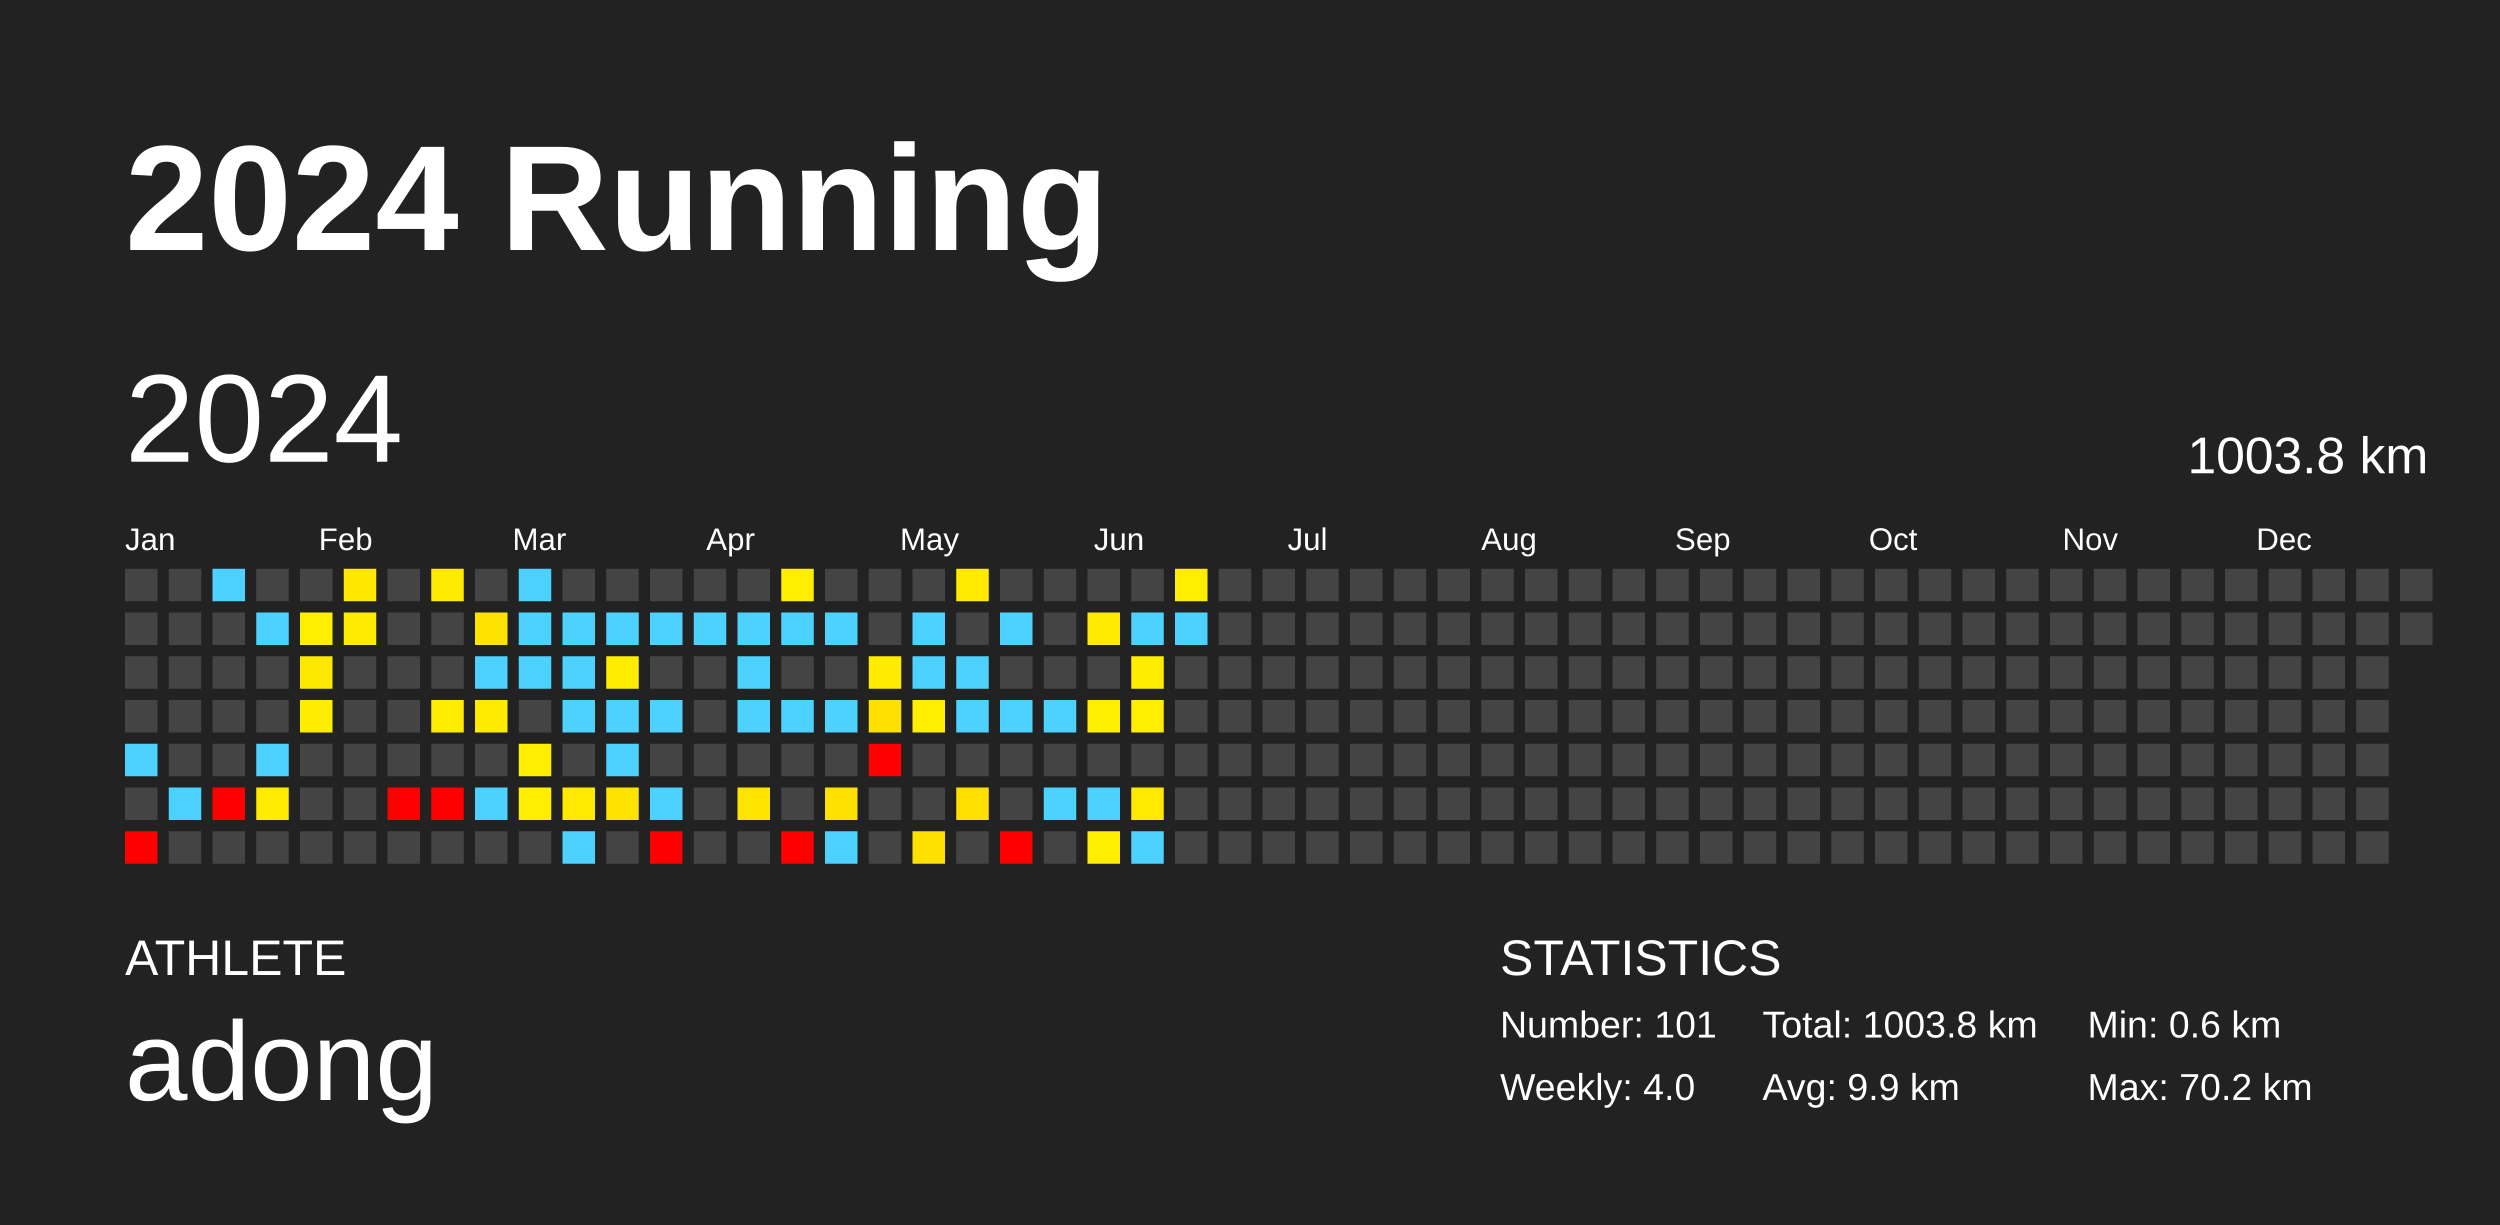
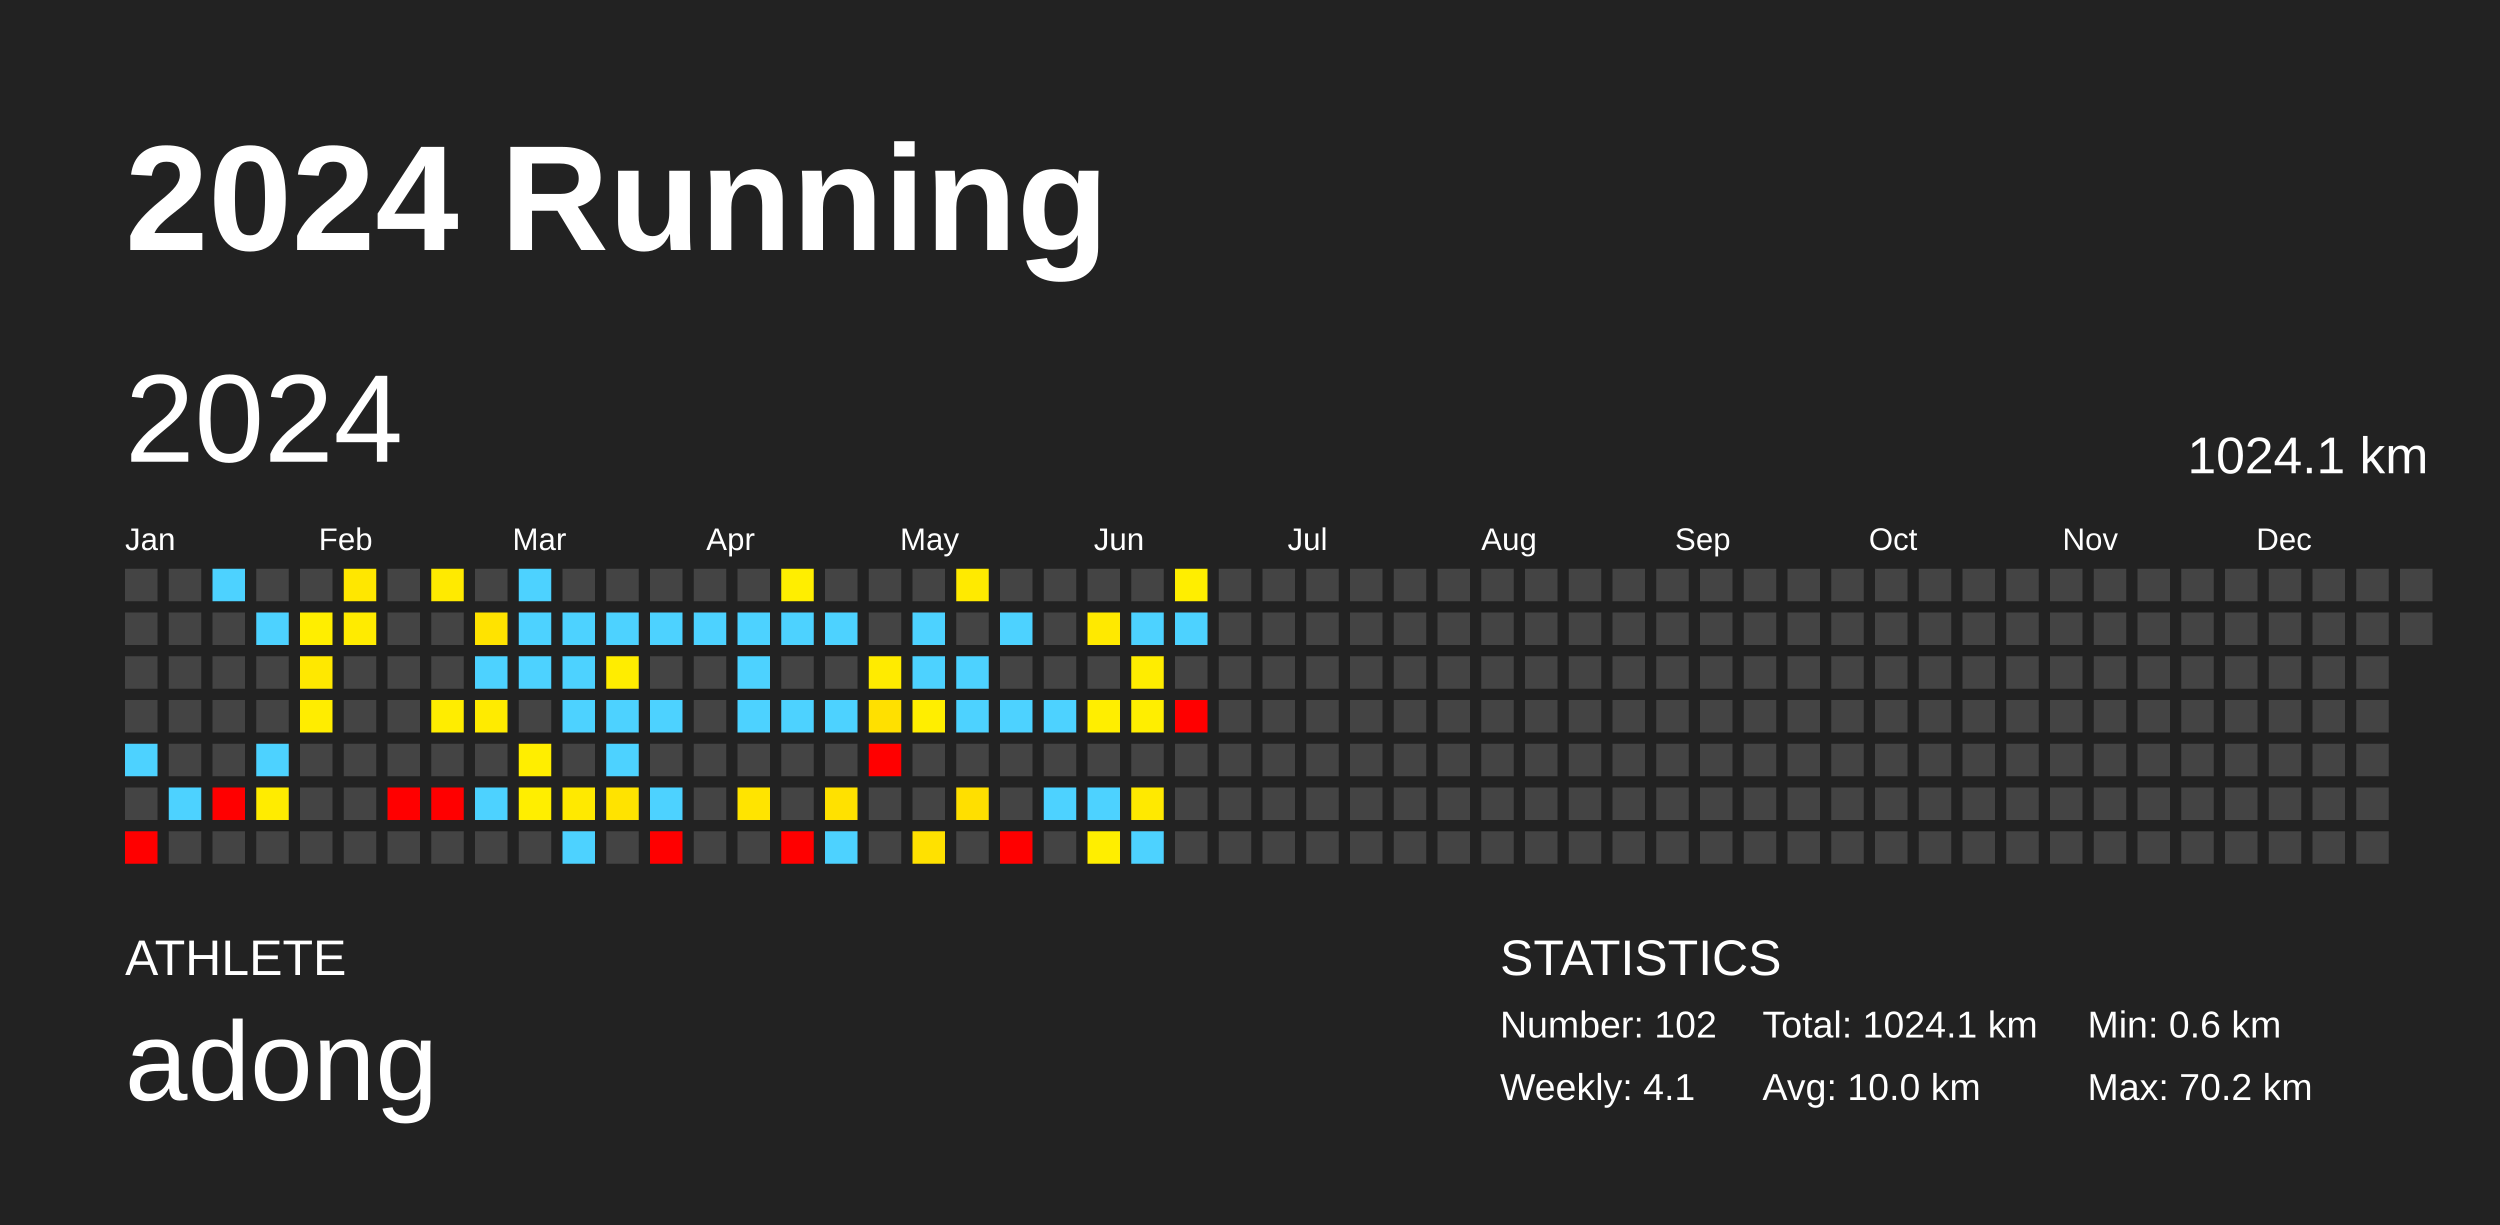
<svg xmlns="http://www.w3.org/2000/svg" baseProfile="full" height="98mm" version="1.1" viewBox="0,0,200,98" width="200mm">
  <defs />
  <rect fill="#222222" height="98" width="200" x="0" y="0" />
  <text fill="#FFFFFF" style="font-size:12px; font-family:Arial; font-weight:bold;" x="10" y="20">2024 Running</text>
  <text fill="#FFFFFF" style="font-size:4px; font-family:Arial" x="10" y="78">ATHLETE</text>
  <text fill="#FFFFFF" style="font-size:9px; font-family:Arial" x="10" y="88">adong</text>
  <text fill="#FFFFFF" style="font-size:4px; font-family:Arial" x="120" y="78">STATISTICS</text>
-   <text fill="#FFFFFF" style="font-size:3px; font-family:Arial" x="120" y="83">Number: 101</text>
-   <text fill="#FFFFFF" style="font-size:3px; font-family:Arial" x="120" y="88">Weekly: 4.0</text>
-   <text fill="#FFFFFF" style="font-size:3px; font-family:Arial" x="141" y="83">Total: 1003.8 km</text>
-   <text fill="#FFFFFF" style="font-size:3px; font-family:Arial" x="141" y="88">Avg: 9.9 km</text>
+   <text fill="#FFFFFF" style="font-size:3px; font-family:Arial" x="120" y="83">Number: 102</text>
+   <text fill="#FFFFFF" style="font-size:3px; font-family:Arial" x="120" y="88">Weekly: 4.1</text>
+   <text fill="#FFFFFF" style="font-size:3px; font-family:Arial" x="141" y="83">Total: 1024.1 km</text>
+   <text fill="#FFFFFF" style="font-size:3px; font-family:Arial" x="141" y="88">Avg: 10.0 km</text>
  <text fill="#FFFFFF" style="font-size:3px; font-family:Arial" x="167" y="83">Min: 0.6 km</text>
  <text fill="#FFFFFF" style="font-size:3px; font-family:Arial" x="167" y="88">Max: 70.2 km</text>
  <text dominant-baseline="hanging" fill="#FFFFFF" style="font-size:10.0px; font-family:Arial;" x="10" y="30">2024</text>
-   <text dominant-baseline="hanging" fill="#FFFFFF" style="font-size:4.125px; font-family:Arial;" x="175" y="35">1003.8 km</text>
+   <text dominant-baseline="hanging" fill="#FFFFFF" style="font-size:4.125px; font-family:Arial;" x="175" y="35">1024.1 km</text>
  <text fill="#FFFFFF" style="font-size:2.5px; font-family:Arial" x="10.0" y="44">Jan</text>
  <text fill="#FFFFFF" style="font-size:2.5px; font-family:Arial" x="25.5" y="44">Feb</text>
  <text fill="#FFFFFF" style="font-size:2.5px; font-family:Arial" x="41.0" y="44">Mar</text>
  <text fill="#FFFFFF" style="font-size:2.5px; font-family:Arial" x="56.5" y="44">Apr</text>
  <text fill="#FFFFFF" style="font-size:2.5px; font-family:Arial" x="72.0" y="44">May</text>
  <text fill="#FFFFFF" style="font-size:2.5px; font-family:Arial" x="87.5" y="44">Jun</text>
  <text fill="#FFFFFF" style="font-size:2.5px; font-family:Arial" x="103.0" y="44">Jul</text>
  <text fill="#FFFFFF" style="font-size:2.5px; font-family:Arial" x="118.5" y="44">Aug</text>
  <text fill="#FFFFFF" style="font-size:2.5px; font-family:Arial" x="134.0" y="44">Sep</text>
  <text fill="#FFFFFF" style="font-size:2.5px; font-family:Arial" x="149.5" y="44">Oct</text>
  <text fill="#FFFFFF" style="font-size:2.5px; font-family:Arial" x="165.0" y="44">Nov</text>
  <text fill="#FFFFFF" style="font-size:2.5px; font-family:Arial" x="180.5" y="44">Dec</text>
  <rect fill="#444444" height="2.6" width="2.6" x="10.0" y="45.5" />
  <rect fill="#444444" height="2.6" width="2.6" x="10.0" y="49.0" />
  <rect fill="#444444" height="2.6" width="2.6" x="10.0" y="52.5" />
  <rect fill="#444444" height="2.6" width="2.6" x="10.0" y="56.0" />
  <rect fill="#4dd2ff" height="2.6" width="2.6" x="10.0" y="59.5" />
  <rect fill="#444444" height="2.6" width="2.6" x="10.0" y="63.0" />
  <rect fill="red" height="2.6" width="2.6" x="10.0" y="66.5" />
  <rect fill="#444444" height="2.6" width="2.6" x="13.5" y="45.5" />
  <rect fill="#444444" height="2.6" width="2.6" x="13.5" y="49.0" />
  <rect fill="#444444" height="2.6" width="2.6" x="13.5" y="52.5" />
  <rect fill="#444444" height="2.6" width="2.6" x="13.5" y="56.0" />
  <rect fill="#444444" height="2.6" width="2.6" x="13.5" y="59.5" />
  <rect fill="#4dd2ff" height="2.6" width="2.6" x="13.5" y="63.0" />
  <rect fill="#444444" height="2.6" width="2.6" x="13.5" y="66.5" />
  <rect fill="#4dd2ff" height="2.6" width="2.6" x="17.0" y="45.5" />
  <rect fill="#444444" height="2.6" width="2.6" x="17.0" y="49.0" />
  <rect fill="#444444" height="2.6" width="2.6" x="17.0" y="52.5" />
  <rect fill="#444444" height="2.6" width="2.6" x="17.0" y="56.0" />
  <rect fill="#444444" height="2.6" width="2.6" x="17.0" y="59.5" />
  <rect fill="red" height="2.6" width="2.6" x="17.0" y="63.0" />
  <rect fill="#444444" height="2.6" width="2.6" x="17.0" y="66.5" />
  <rect fill="#444444" height="2.6" width="2.6" x="20.5" y="45.5" />
  <rect fill="#4dd2ff" height="2.6" width="2.6" x="20.5" y="49.0" />
  <rect fill="#444444" height="2.6" width="2.6" x="20.5" y="52.5" />
  <rect fill="#444444" height="2.6" width="2.6" x="20.5" y="56.0" />
  <rect fill="#4dd2ff" height="2.6" width="2.6" x="20.5" y="59.5" />
  <rect fill="#ffec00" height="2.6" width="2.6" x="20.5" y="63.0" />
  <rect fill="#444444" height="2.6" width="2.6" x="20.5" y="66.5" />
  <rect fill="#444444" height="2.6" width="2.6" x="24.0" y="45.5" />
  <rect fill="#ffee00" height="2.6" width="2.6" x="24.0" y="49.0" />
  <rect fill="#ffe800" height="2.6" width="2.6" x="24.0" y="52.5" />
  <rect fill="#ffed00" height="2.6" width="2.6" x="24.0" y="56.0" />
  <rect fill="#444444" height="2.6" width="2.6" x="24.0" y="59.5" />
  <rect fill="#444444" height="2.6" width="2.6" x="24.0" y="63.0" />
  <rect fill="#444444" height="2.6" width="2.6" x="24.0" y="66.5" />
  <rect fill="#ffe700" height="2.6" width="2.6" x="27.5" y="45.5" />
  <rect fill="#ffeb00" height="2.6" width="2.6" x="27.5" y="49.0" />
  <rect fill="#444444" height="2.6" width="2.6" x="27.5" y="52.5" />
  <rect fill="#444444" height="2.6" width="2.6" x="27.5" y="56.0" />
  <rect fill="#444444" height="2.6" width="2.6" x="27.5" y="59.5" />
  <rect fill="#444444" height="2.6" width="2.6" x="27.5" y="63.0" />
  <rect fill="#444444" height="2.6" width="2.6" x="27.5" y="66.5" />
  <rect fill="#444444" height="2.6" width="2.6" x="31.0" y="45.5" />
  <rect fill="#444444" height="2.6" width="2.6" x="31.0" y="49.0" />
  <rect fill="#444444" height="2.6" width="2.6" x="31.0" y="52.5" />
  <rect fill="#444444" height="2.6" width="2.6" x="31.0" y="56.0" />
  <rect fill="#444444" height="2.6" width="2.6" x="31.0" y="59.5" />
  <rect fill="red" height="2.6" width="2.6" x="31.0" y="63.0" />
  <rect fill="#444444" height="2.6" width="2.6" x="31.0" y="66.5" />
  <rect fill="#ffea00" height="2.6" width="2.6" x="34.5" y="45.5" />
  <rect fill="#444444" height="2.6" width="2.6" x="34.5" y="49.0" />
  <rect fill="#444444" height="2.6" width="2.6" x="34.5" y="52.5" />
  <rect fill="#ffed00" height="2.6" width="2.6" x="34.5" y="56.0" />
  <rect fill="#444444" height="2.6" width="2.6" x="34.5" y="59.5" />
  <rect fill="red" height="2.6" width="2.6" x="34.5" y="63.0" />
  <rect fill="#444444" height="2.6" width="2.6" x="34.5" y="66.5" />
  <rect fill="#444444" height="2.6" width="2.6" x="38.0" y="45.5" />
  <rect fill="#ffe300" height="2.6" width="2.6" x="38.0" y="49.0" />
  <rect fill="#4dd2ff" height="2.6" width="2.6" x="38.0" y="52.5" />
  <rect fill="#ffeb00" height="2.6" width="2.6" x="38.0" y="56.0" />
  <rect fill="#444444" height="2.6" width="2.6" x="38.0" y="59.5" />
  <rect fill="#4dd2ff" height="2.6" width="2.6" x="38.0" y="63.0" />
  <rect fill="#444444" height="2.6" width="2.6" x="38.0" y="66.5" />
  <rect fill="#4dd2ff" height="2.6" width="2.6" x="41.5" y="45.5" />
  <rect fill="#4dd2ff" height="2.6" width="2.6" x="41.5" y="49.0" />
  <rect fill="#4dd2ff" height="2.6" width="2.6" x="41.5" y="52.5" />
  <rect fill="#444444" height="2.6" width="2.6" x="41.5" y="56.0" />
  <rect fill="#ffee00" height="2.6" width="2.6" x="41.5" y="59.5" />
  <rect fill="#ffee00" height="2.6" width="2.6" x="41.5" y="63.0" />
  <rect fill="#444444" height="2.6" width="2.6" x="41.5" y="66.5" />
  <rect fill="#444444" height="2.6" width="2.6" x="45.0" y="45.5" />
  <rect fill="#4dd2ff" height="2.6" width="2.6" x="45.0" y="49.0" />
  <rect fill="#4dd2ff" height="2.6" width="2.6" x="45.0" y="52.5" />
  <rect fill="#4dd2ff" height="2.6" width="2.6" x="45.0" y="56.0" />
  <rect fill="#444444" height="2.6" width="2.6" x="45.0" y="59.5" />
  <rect fill="#ffe900" height="2.6" width="2.6" x="45.0" y="63.0" />
  <rect fill="#4dd2ff" height="2.6" width="2.6" x="45.0" y="66.5" />
  <rect fill="#444444" height="2.6" width="2.6" x="48.5" y="45.5" />
  <rect fill="#4dd2ff" height="2.6" width="2.6" x="48.5" y="49.0" />
  <rect fill="#ffed00" height="2.6" width="2.6" x="48.5" y="52.5" />
  <rect fill="#4dd2ff" height="2.6" width="2.6" x="48.5" y="56.0" />
  <rect fill="#4dd2ff" height="2.6" width="2.6" x="48.5" y="59.5" />
  <rect fill="#ffe300" height="2.6" width="2.6" x="48.5" y="63.0" />
  <rect fill="#444444" height="2.6" width="2.6" x="48.5" y="66.5" />
  <rect fill="#444444" height="2.6" width="2.6" x="52.0" y="45.5" />
  <rect fill="#4dd2ff" height="2.6" width="2.6" x="52.0" y="49.0" />
  <rect fill="#444444" height="2.6" width="2.6" x="52.0" y="52.5" />
  <rect fill="#4dd2ff" height="2.6" width="2.6" x="52.0" y="56.0" />
  <rect fill="#444444" height="2.6" width="2.6" x="52.0" y="59.5" />
  <rect fill="#4dd2ff" height="2.6" width="2.6" x="52.0" y="63.0" />
  <rect fill="red" height="2.6" width="2.6" x="52.0" y="66.5" />
  <rect fill="#444444" height="2.6" width="2.6" x="55.5" y="45.5" />
  <rect fill="#4dd2ff" height="2.6" width="2.6" x="55.5" y="49.0" />
  <rect fill="#444444" height="2.6" width="2.6" x="55.5" y="52.5" />
  <rect fill="#444444" height="2.6" width="2.6" x="55.5" y="56.0" />
  <rect fill="#444444" height="2.6" width="2.6" x="55.5" y="59.5" />
  <rect fill="#444444" height="2.6" width="2.6" x="55.5" y="63.0" />
  <rect fill="#444444" height="2.6" width="2.6" x="55.5" y="66.5" />
  <rect fill="#444444" height="2.6" width="2.6" x="59.0" y="45.5" />
  <rect fill="#4dd2ff" height="2.6" width="2.6" x="59.0" y="49.0" />
  <rect fill="#4dd2ff" height="2.6" width="2.6" x="59.0" y="52.5" />
  <rect fill="#4dd2ff" height="2.6" width="2.6" x="59.0" y="56.0" />
  <rect fill="#444444" height="2.6" width="2.6" x="59.0" y="59.5" />
  <rect fill="#ffe400" height="2.6" width="2.6" x="59.0" y="63.0" />
  <rect fill="#444444" height="2.6" width="2.6" x="59.0" y="66.5" />
  <rect fill="#ffee00" height="2.6" width="2.6" x="62.5" y="45.5" />
  <rect fill="#4dd2ff" height="2.6" width="2.6" x="62.5" y="49.0" />
  <rect fill="#444444" height="2.6" width="2.6" x="62.5" y="52.5" />
  <rect fill="#4dd2ff" height="2.6" width="2.6" x="62.5" y="56.0" />
  <rect fill="#444444" height="2.6" width="2.6" x="62.5" y="59.5" />
  <rect fill="#444444" height="2.6" width="2.6" x="62.5" y="63.0" />
  <rect fill="red" height="2.6" width="2.6" x="62.5" y="66.5" />
  <rect fill="#444444" height="2.6" width="2.6" x="66.0" y="45.5" />
  <rect fill="#4dd2ff" height="2.6" width="2.6" x="66.0" y="49.0" />
  <rect fill="#444444" height="2.6" width="2.6" x="66.0" y="52.5" />
  <rect fill="#4dd2ff" height="2.6" width="2.6" x="66.0" y="56.0" />
  <rect fill="#444444" height="2.6" width="2.6" x="66.0" y="59.5" />
  <rect fill="#ffe100" height="2.6" width="2.6" x="66.0" y="63.0" />
  <rect fill="#4dd2ff" height="2.6" width="2.6" x="66.0" y="66.5" />
  <rect fill="#444444" height="2.6" width="2.6" x="69.5" y="45.5" />
  <rect fill="#444444" height="2.6" width="2.6" x="69.5" y="49.0" />
  <rect fill="#ffeb00" height="2.6" width="2.6" x="69.5" y="52.5" />
  <rect fill="#ffe000" height="2.6" width="2.6" x="69.5" y="56.0" />
  <rect fill="red" height="2.6" width="2.6" x="69.5" y="59.5" />
  <rect fill="#444444" height="2.6" width="2.6" x="69.5" y="63.0" />
  <rect fill="#444444" height="2.6" width="2.6" x="69.5" y="66.5" />
  <rect fill="#444444" height="2.6" width="2.6" x="73.0" y="45.5" />
  <rect fill="#4dd2ff" height="2.6" width="2.6" x="73.0" y="49.0" />
  <rect fill="#4dd2ff" height="2.6" width="2.6" x="73.0" y="52.5" />
  <rect fill="#ffee00" height="2.6" width="2.6" x="73.0" y="56.0" />
  <rect fill="#444444" height="2.6" width="2.6" x="73.0" y="59.5" />
  <rect fill="#444444" height="2.6" width="2.6" x="73.0" y="63.0" />
  <rect fill="#ffe100" height="2.6" width="2.6" x="73.0" y="66.5" />
  <rect fill="#ffea00" height="2.6" width="2.6" x="76.5" y="45.5" />
  <rect fill="#444444" height="2.6" width="2.6" x="76.5" y="49.0" />
  <rect fill="#4dd2ff" height="2.6" width="2.6" x="76.5" y="52.5" />
  <rect fill="#4dd2ff" height="2.6" width="2.6" x="76.5" y="56.0" />
  <rect fill="#444444" height="2.6" width="2.6" x="76.5" y="59.5" />
  <rect fill="#ffdf00" height="2.6" width="2.6" x="76.5" y="63.0" />
  <rect fill="#444444" height="2.6" width="2.6" x="76.5" y="66.5" />
  <rect fill="#444444" height="2.6" width="2.6" x="80.0" y="45.5" />
  <rect fill="#4dd2ff" height="2.6" width="2.6" x="80.0" y="49.0" />
  <rect fill="#444444" height="2.6" width="2.6" x="80.0" y="52.5" />
  <rect fill="#4dd2ff" height="2.6" width="2.6" x="80.0" y="56.0" />
  <rect fill="#444444" height="2.6" width="2.6" x="80.0" y="59.5" />
  <rect fill="#444444" height="2.6" width="2.6" x="80.0" y="63.0" />
  <rect fill="red" height="2.6" width="2.6" x="80.0" y="66.5" />
  <rect fill="#444444" height="2.6" width="2.6" x="83.5" y="45.5" />
  <rect fill="#444444" height="2.6" width="2.6" x="83.5" y="49.0" />
  <rect fill="#444444" height="2.6" width="2.6" x="83.5" y="52.5" />
  <rect fill="#4dd2ff" height="2.6" width="2.6" x="83.5" y="56.0" />
  <rect fill="#444444" height="2.6" width="2.6" x="83.5" y="59.5" />
  <rect fill="#4dd2ff" height="2.6" width="2.6" x="83.5" y="63.0" />
  <rect fill="#444444" height="2.6" width="2.6" x="83.5" y="66.5" />
  <rect fill="#444444" height="2.6" width="2.6" x="87.0" y="45.5" />
  <rect fill="#ffe900" height="2.6" width="2.6" x="87.0" y="49.0" />
  <rect fill="#444444" height="2.6" width="2.6" x="87.0" y="52.5" />
  <rect fill="#ffee00" height="2.6" width="2.6" x="87.0" y="56.0" />
  <rect fill="#444444" height="2.6" width="2.6" x="87.0" y="59.5" />
  <rect fill="#4dd2ff" height="2.6" width="2.6" x="87.0" y="63.0" />
  <rect fill="#ffee00" height="2.6" width="2.6" x="87.0" y="66.5" />
  <rect fill="#444444" height="2.6" width="2.6" x="90.5" y="45.5" />
  <rect fill="#4dd2ff" height="2.6" width="2.6" x="90.5" y="49.0" />
  <rect fill="#ffed00" height="2.6" width="2.6" x="90.5" y="52.5" />
  <rect fill="#ffee00" height="2.6" width="2.6" x="90.5" y="56.0" />
  <rect fill="#444444" height="2.6" width="2.6" x="90.5" y="59.5" />
  <rect fill="#ffe900" height="2.6" width="2.6" x="90.5" y="63.0" />
  <rect fill="#4dd2ff" height="2.6" width="2.6" x="90.5" y="66.5" />
  <rect fill="#ffee00" height="2.6" width="2.6" x="94.0" y="45.5" />
  <rect fill="#4dd2ff" height="2.6" width="2.6" x="94.0" y="49.0" />
  <rect fill="#444444" height="2.6" width="2.6" x="94.0" y="52.5" />
-   <rect fill="#444444" height="2.6" width="2.6" x="94.0" y="56.0" />
+   <rect fill="red" height="2.6" width="2.6" x="94.0" y="56.0" />
  <rect fill="#444444" height="2.6" width="2.6" x="94.0" y="59.5" />
  <rect fill="#444444" height="2.6" width="2.6" x="94.0" y="63.0" />
  <rect fill="#444444" height="2.6" width="2.6" x="94.0" y="66.5" />
  <rect fill="#444444" height="2.6" width="2.6" x="97.5" y="45.5" />
  <rect fill="#444444" height="2.6" width="2.6" x="97.5" y="49.0" />
  <rect fill="#444444" height="2.6" width="2.6" x="97.5" y="52.5" />
  <rect fill="#444444" height="2.6" width="2.6" x="97.5" y="56.0" />
  <rect fill="#444444" height="2.6" width="2.6" x="97.5" y="59.5" />
  <rect fill="#444444" height="2.6" width="2.6" x="97.5" y="63.0" />
  <rect fill="#444444" height="2.6" width="2.6" x="97.5" y="66.5" />
  <rect fill="#444444" height="2.6" width="2.6" x="101.0" y="45.5" />
  <rect fill="#444444" height="2.6" width="2.6" x="101.0" y="49.0" />
  <rect fill="#444444" height="2.6" width="2.6" x="101.0" y="52.5" />
  <rect fill="#444444" height="2.6" width="2.6" x="101.0" y="56.0" />
  <rect fill="#444444" height="2.6" width="2.6" x="101.0" y="59.5" />
  <rect fill="#444444" height="2.6" width="2.6" x="101.0" y="63.0" />
  <rect fill="#444444" height="2.6" width="2.6" x="101.0" y="66.5" />
  <rect fill="#444444" height="2.6" width="2.6" x="104.5" y="45.5" />
  <rect fill="#444444" height="2.6" width="2.6" x="104.5" y="49.0" />
  <rect fill="#444444" height="2.6" width="2.6" x="104.5" y="52.5" />
  <rect fill="#444444" height="2.6" width="2.6" x="104.5" y="56.0" />
  <rect fill="#444444" height="2.6" width="2.6" x="104.5" y="59.5" />
  <rect fill="#444444" height="2.6" width="2.6" x="104.5" y="63.0" />
  <rect fill="#444444" height="2.6" width="2.6" x="104.5" y="66.5" />
  <rect fill="#444444" height="2.6" width="2.6" x="108.0" y="45.5" />
  <rect fill="#444444" height="2.6" width="2.6" x="108.0" y="49.0" />
  <rect fill="#444444" height="2.6" width="2.6" x="108.0" y="52.5" />
  <rect fill="#444444" height="2.6" width="2.6" x="108.0" y="56.0" />
  <rect fill="#444444" height="2.6" width="2.6" x="108.0" y="59.5" />
  <rect fill="#444444" height="2.6" width="2.6" x="108.0" y="63.0" />
  <rect fill="#444444" height="2.6" width="2.6" x="108.0" y="66.5" />
  <rect fill="#444444" height="2.6" width="2.6" x="111.5" y="45.5" />
  <rect fill="#444444" height="2.6" width="2.6" x="111.5" y="49.0" />
  <rect fill="#444444" height="2.6" width="2.6" x="111.5" y="52.5" />
  <rect fill="#444444" height="2.6" width="2.6" x="111.5" y="56.0" />
  <rect fill="#444444" height="2.6" width="2.6" x="111.5" y="59.5" />
  <rect fill="#444444" height="2.6" width="2.6" x="111.5" y="63.0" />
  <rect fill="#444444" height="2.6" width="2.6" x="111.5" y="66.5" />
  <rect fill="#444444" height="2.6" width="2.6" x="115.0" y="45.5" />
  <rect fill="#444444" height="2.6" width="2.6" x="115.0" y="49.0" />
  <rect fill="#444444" height="2.6" width="2.6" x="115.0" y="52.5" />
  <rect fill="#444444" height="2.6" width="2.6" x="115.0" y="56.0" />
  <rect fill="#444444" height="2.6" width="2.6" x="115.0" y="59.5" />
  <rect fill="#444444" height="2.6" width="2.6" x="115.0" y="63.0" />
  <rect fill="#444444" height="2.6" width="2.6" x="115.0" y="66.5" />
  <rect fill="#444444" height="2.6" width="2.6" x="118.5" y="45.5" />
  <rect fill="#444444" height="2.6" width="2.6" x="118.5" y="49.0" />
  <rect fill="#444444" height="2.6" width="2.6" x="118.5" y="52.5" />
  <rect fill="#444444" height="2.6" width="2.6" x="118.5" y="56.0" />
  <rect fill="#444444" height="2.6" width="2.6" x="118.5" y="59.5" />
  <rect fill="#444444" height="2.6" width="2.6" x="118.5" y="63.0" />
  <rect fill="#444444" height="2.6" width="2.6" x="118.5" y="66.5" />
  <rect fill="#444444" height="2.6" width="2.6" x="122.0" y="45.5" />
  <rect fill="#444444" height="2.6" width="2.6" x="122.0" y="49.0" />
  <rect fill="#444444" height="2.6" width="2.6" x="122.0" y="52.5" />
  <rect fill="#444444" height="2.6" width="2.6" x="122.0" y="56.0" />
  <rect fill="#444444" height="2.6" width="2.6" x="122.0" y="59.5" />
  <rect fill="#444444" height="2.6" width="2.6" x="122.0" y="63.0" />
  <rect fill="#444444" height="2.6" width="2.6" x="122.0" y="66.5" />
  <rect fill="#444444" height="2.6" width="2.6" x="125.5" y="45.5" />
  <rect fill="#444444" height="2.6" width="2.6" x="125.5" y="49.0" />
  <rect fill="#444444" height="2.6" width="2.6" x="125.5" y="52.5" />
  <rect fill="#444444" height="2.6" width="2.6" x="125.5" y="56.0" />
  <rect fill="#444444" height="2.6" width="2.6" x="125.5" y="59.5" />
  <rect fill="#444444" height="2.6" width="2.6" x="125.5" y="63.0" />
  <rect fill="#444444" height="2.6" width="2.6" x="125.5" y="66.5" />
  <rect fill="#444444" height="2.6" width="2.6" x="129.0" y="45.5" />
  <rect fill="#444444" height="2.6" width="2.6" x="129.0" y="49.0" />
  <rect fill="#444444" height="2.6" width="2.6" x="129.0" y="52.5" />
  <rect fill="#444444" height="2.6" width="2.6" x="129.0" y="56.0" />
  <rect fill="#444444" height="2.6" width="2.6" x="129.0" y="59.5" />
  <rect fill="#444444" height="2.6" width="2.6" x="129.0" y="63.0" />
  <rect fill="#444444" height="2.6" width="2.6" x="129.0" y="66.5" />
  <rect fill="#444444" height="2.6" width="2.6" x="132.5" y="45.5" />
  <rect fill="#444444" height="2.6" width="2.6" x="132.5" y="49.0" />
  <rect fill="#444444" height="2.6" width="2.6" x="132.5" y="52.5" />
  <rect fill="#444444" height="2.6" width="2.6" x="132.5" y="56.0" />
  <rect fill="#444444" height="2.6" width="2.6" x="132.5" y="59.5" />
  <rect fill="#444444" height="2.6" width="2.6" x="132.5" y="63.0" />
  <rect fill="#444444" height="2.6" width="2.6" x="132.5" y="66.5" />
  <rect fill="#444444" height="2.6" width="2.6" x="136.0" y="45.5" />
  <rect fill="#444444" height="2.6" width="2.6" x="136.0" y="49.0" />
  <rect fill="#444444" height="2.6" width="2.6" x="136.0" y="52.5" />
  <rect fill="#444444" height="2.6" width="2.6" x="136.0" y="56.0" />
  <rect fill="#444444" height="2.6" width="2.6" x="136.0" y="59.5" />
  <rect fill="#444444" height="2.6" width="2.6" x="136.0" y="63.0" />
  <rect fill="#444444" height="2.6" width="2.6" x="136.0" y="66.5" />
  <rect fill="#444444" height="2.6" width="2.6" x="139.5" y="45.5" />
  <rect fill="#444444" height="2.6" width="2.6" x="139.5" y="49.0" />
  <rect fill="#444444" height="2.6" width="2.6" x="139.5" y="52.5" />
  <rect fill="#444444" height="2.6" width="2.6" x="139.5" y="56.0" />
  <rect fill="#444444" height="2.6" width="2.6" x="139.5" y="59.5" />
  <rect fill="#444444" height="2.6" width="2.6" x="139.5" y="63.0" />
  <rect fill="#444444" height="2.6" width="2.6" x="139.5" y="66.5" />
  <rect fill="#444444" height="2.6" width="2.6" x="143.0" y="45.5" />
  <rect fill="#444444" height="2.6" width="2.6" x="143.0" y="49.0" />
  <rect fill="#444444" height="2.6" width="2.6" x="143.0" y="52.5" />
  <rect fill="#444444" height="2.6" width="2.6" x="143.0" y="56.0" />
  <rect fill="#444444" height="2.6" width="2.6" x="143.0" y="59.5" />
  <rect fill="#444444" height="2.6" width="2.6" x="143.0" y="63.0" />
  <rect fill="#444444" height="2.6" width="2.6" x="143.0" y="66.5" />
  <rect fill="#444444" height="2.6" width="2.6" x="146.5" y="45.5" />
  <rect fill="#444444" height="2.6" width="2.6" x="146.5" y="49.0" />
  <rect fill="#444444" height="2.6" width="2.6" x="146.5" y="52.5" />
  <rect fill="#444444" height="2.6" width="2.6" x="146.5" y="56.0" />
  <rect fill="#444444" height="2.6" width="2.6" x="146.5" y="59.5" />
  <rect fill="#444444" height="2.6" width="2.6" x="146.5" y="63.0" />
  <rect fill="#444444" height="2.6" width="2.6" x="146.5" y="66.5" />
  <rect fill="#444444" height="2.6" width="2.6" x="150.0" y="45.5" />
  <rect fill="#444444" height="2.6" width="2.6" x="150.0" y="49.0" />
  <rect fill="#444444" height="2.6" width="2.6" x="150.0" y="52.5" />
  <rect fill="#444444" height="2.6" width="2.6" x="150.0" y="56.0" />
  <rect fill="#444444" height="2.6" width="2.6" x="150.0" y="59.5" />
  <rect fill="#444444" height="2.6" width="2.6" x="150.0" y="63.0" />
  <rect fill="#444444" height="2.6" width="2.6" x="150.0" y="66.5" />
  <rect fill="#444444" height="2.6" width="2.6" x="153.5" y="45.5" />
  <rect fill="#444444" height="2.6" width="2.6" x="153.5" y="49.0" />
  <rect fill="#444444" height="2.6" width="2.6" x="153.5" y="52.5" />
  <rect fill="#444444" height="2.6" width="2.6" x="153.5" y="56.0" />
  <rect fill="#444444" height="2.6" width="2.6" x="153.5" y="59.5" />
  <rect fill="#444444" height="2.6" width="2.6" x="153.5" y="63.0" />
  <rect fill="#444444" height="2.6" width="2.6" x="153.5" y="66.5" />
  <rect fill="#444444" height="2.6" width="2.6" x="157.0" y="45.5" />
  <rect fill="#444444" height="2.6" width="2.6" x="157.0" y="49.0" />
  <rect fill="#444444" height="2.6" width="2.6" x="157.0" y="52.5" />
  <rect fill="#444444" height="2.6" width="2.6" x="157.0" y="56.0" />
  <rect fill="#444444" height="2.6" width="2.6" x="157.0" y="59.5" />
  <rect fill="#444444" height="2.6" width="2.6" x="157.0" y="63.0" />
  <rect fill="#444444" height="2.6" width="2.6" x="157.0" y="66.5" />
  <rect fill="#444444" height="2.6" width="2.6" x="160.5" y="45.5" />
  <rect fill="#444444" height="2.6" width="2.6" x="160.5" y="49.0" />
  <rect fill="#444444" height="2.6" width="2.6" x="160.5" y="52.5" />
  <rect fill="#444444" height="2.6" width="2.6" x="160.5" y="56.0" />
  <rect fill="#444444" height="2.6" width="2.6" x="160.5" y="59.5" />
  <rect fill="#444444" height="2.6" width="2.6" x="160.5" y="63.0" />
  <rect fill="#444444" height="2.6" width="2.6" x="160.5" y="66.5" />
  <rect fill="#444444" height="2.6" width="2.6" x="164.0" y="45.5" />
  <rect fill="#444444" height="2.6" width="2.6" x="164.0" y="49.0" />
  <rect fill="#444444" height="2.6" width="2.6" x="164.0" y="52.5" />
  <rect fill="#444444" height="2.6" width="2.6" x="164.0" y="56.0" />
  <rect fill="#444444" height="2.6" width="2.6" x="164.0" y="59.5" />
  <rect fill="#444444" height="2.6" width="2.6" x="164.0" y="63.0" />
  <rect fill="#444444" height="2.6" width="2.6" x="164.0" y="66.5" />
  <rect fill="#444444" height="2.6" width="2.6" x="167.5" y="45.5" />
  <rect fill="#444444" height="2.6" width="2.6" x="167.5" y="49.0" />
  <rect fill="#444444" height="2.6" width="2.6" x="167.5" y="52.5" />
  <rect fill="#444444" height="2.6" width="2.6" x="167.5" y="56.0" />
  <rect fill="#444444" height="2.6" width="2.6" x="167.5" y="59.5" />
  <rect fill="#444444" height="2.6" width="2.6" x="167.5" y="63.0" />
  <rect fill="#444444" height="2.6" width="2.6" x="167.5" y="66.5" />
  <rect fill="#444444" height="2.6" width="2.6" x="171.0" y="45.5" />
  <rect fill="#444444" height="2.6" width="2.6" x="171.0" y="49.0" />
  <rect fill="#444444" height="2.6" width="2.6" x="171.0" y="52.5" />
  <rect fill="#444444" height="2.6" width="2.6" x="171.0" y="56.0" />
  <rect fill="#444444" height="2.6" width="2.6" x="171.0" y="59.5" />
  <rect fill="#444444" height="2.6" width="2.6" x="171.0" y="63.0" />
  <rect fill="#444444" height="2.6" width="2.6" x="171.0" y="66.5" />
  <rect fill="#444444" height="2.6" width="2.6" x="174.5" y="45.5" />
  <rect fill="#444444" height="2.6" width="2.6" x="174.5" y="49.0" />
  <rect fill="#444444" height="2.6" width="2.6" x="174.5" y="52.5" />
  <rect fill="#444444" height="2.6" width="2.6" x="174.5" y="56.0" />
  <rect fill="#444444" height="2.6" width="2.6" x="174.5" y="59.5" />
  <rect fill="#444444" height="2.6" width="2.6" x="174.5" y="63.0" />
  <rect fill="#444444" height="2.6" width="2.6" x="174.5" y="66.5" />
  <rect fill="#444444" height="2.6" width="2.6" x="178.0" y="45.5" />
  <rect fill="#444444" height="2.6" width="2.6" x="178.0" y="49.0" />
  <rect fill="#444444" height="2.6" width="2.6" x="178.0" y="52.5" />
  <rect fill="#444444" height="2.6" width="2.6" x="178.0" y="56.0" />
  <rect fill="#444444" height="2.6" width="2.6" x="178.0" y="59.5" />
  <rect fill="#444444" height="2.6" width="2.6" x="178.0" y="63.0" />
  <rect fill="#444444" height="2.6" width="2.6" x="178.0" y="66.5" />
  <rect fill="#444444" height="2.6" width="2.6" x="181.5" y="45.5" />
  <rect fill="#444444" height="2.6" width="2.6" x="181.5" y="49.0" />
  <rect fill="#444444" height="2.6" width="2.6" x="181.5" y="52.5" />
  <rect fill="#444444" height="2.6" width="2.6" x="181.5" y="56.0" />
  <rect fill="#444444" height="2.6" width="2.6" x="181.5" y="59.5" />
  <rect fill="#444444" height="2.6" width="2.6" x="181.5" y="63.0" />
  <rect fill="#444444" height="2.6" width="2.6" x="181.5" y="66.5" />
  <rect fill="#444444" height="2.6" width="2.6" x="185.0" y="45.5" />
  <rect fill="#444444" height="2.6" width="2.6" x="185.0" y="49.0" />
  <rect fill="#444444" height="2.6" width="2.6" x="185.0" y="52.5" />
  <rect fill="#444444" height="2.6" width="2.6" x="185.0" y="56.0" />
  <rect fill="#444444" height="2.6" width="2.6" x="185.0" y="59.5" />
  <rect fill="#444444" height="2.6" width="2.6" x="185.0" y="63.0" />
  <rect fill="#444444" height="2.6" width="2.6" x="185.0" y="66.5" />
  <rect fill="#444444" height="2.6" width="2.6" x="188.5" y="45.5" />
  <rect fill="#444444" height="2.6" width="2.6" x="188.5" y="49.0" />
  <rect fill="#444444" height="2.6" width="2.6" x="188.5" y="52.5" />
  <rect fill="#444444" height="2.6" width="2.6" x="188.5" y="56.0" />
  <rect fill="#444444" height="2.6" width="2.6" x="188.5" y="59.5" />
  <rect fill="#444444" height="2.6" width="2.6" x="188.5" y="63.0" />
  <rect fill="#444444" height="2.6" width="2.6" x="188.5" y="66.5" />
  <rect fill="#444444" height="2.6" width="2.6" x="192.0" y="45.5" />
  <rect fill="#444444" height="2.6" width="2.6" x="192.0" y="49.0" />
</svg>
